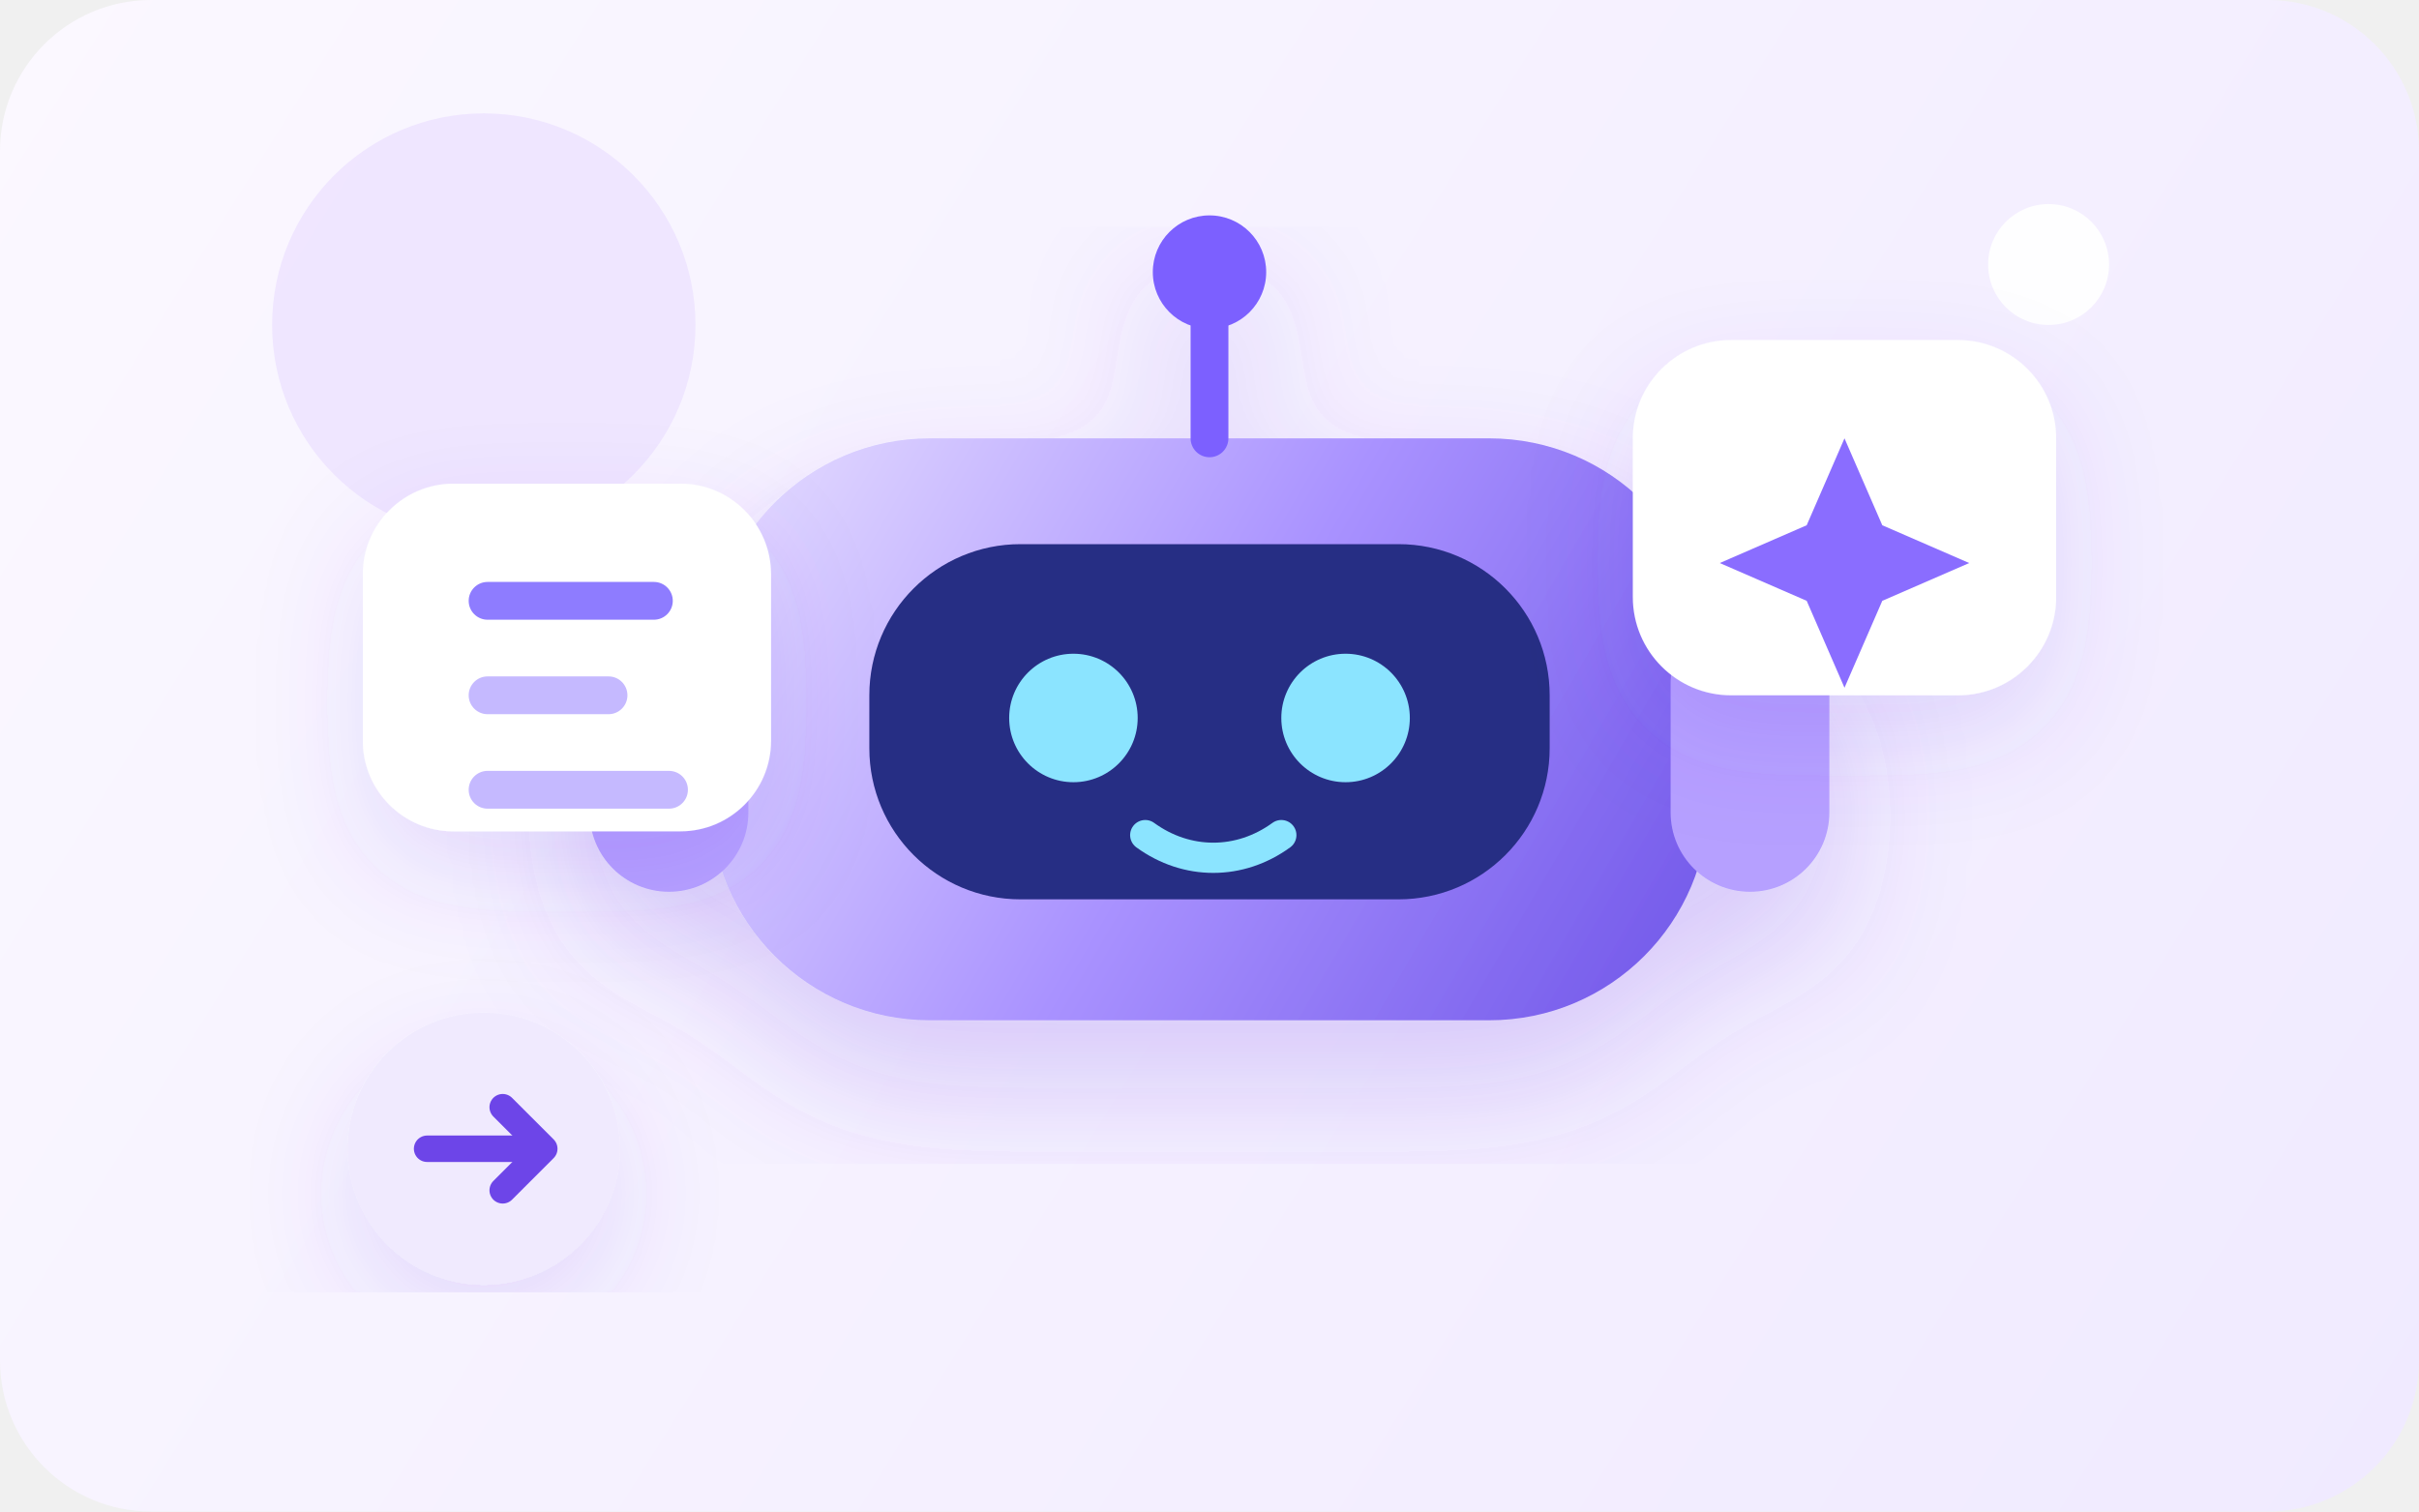
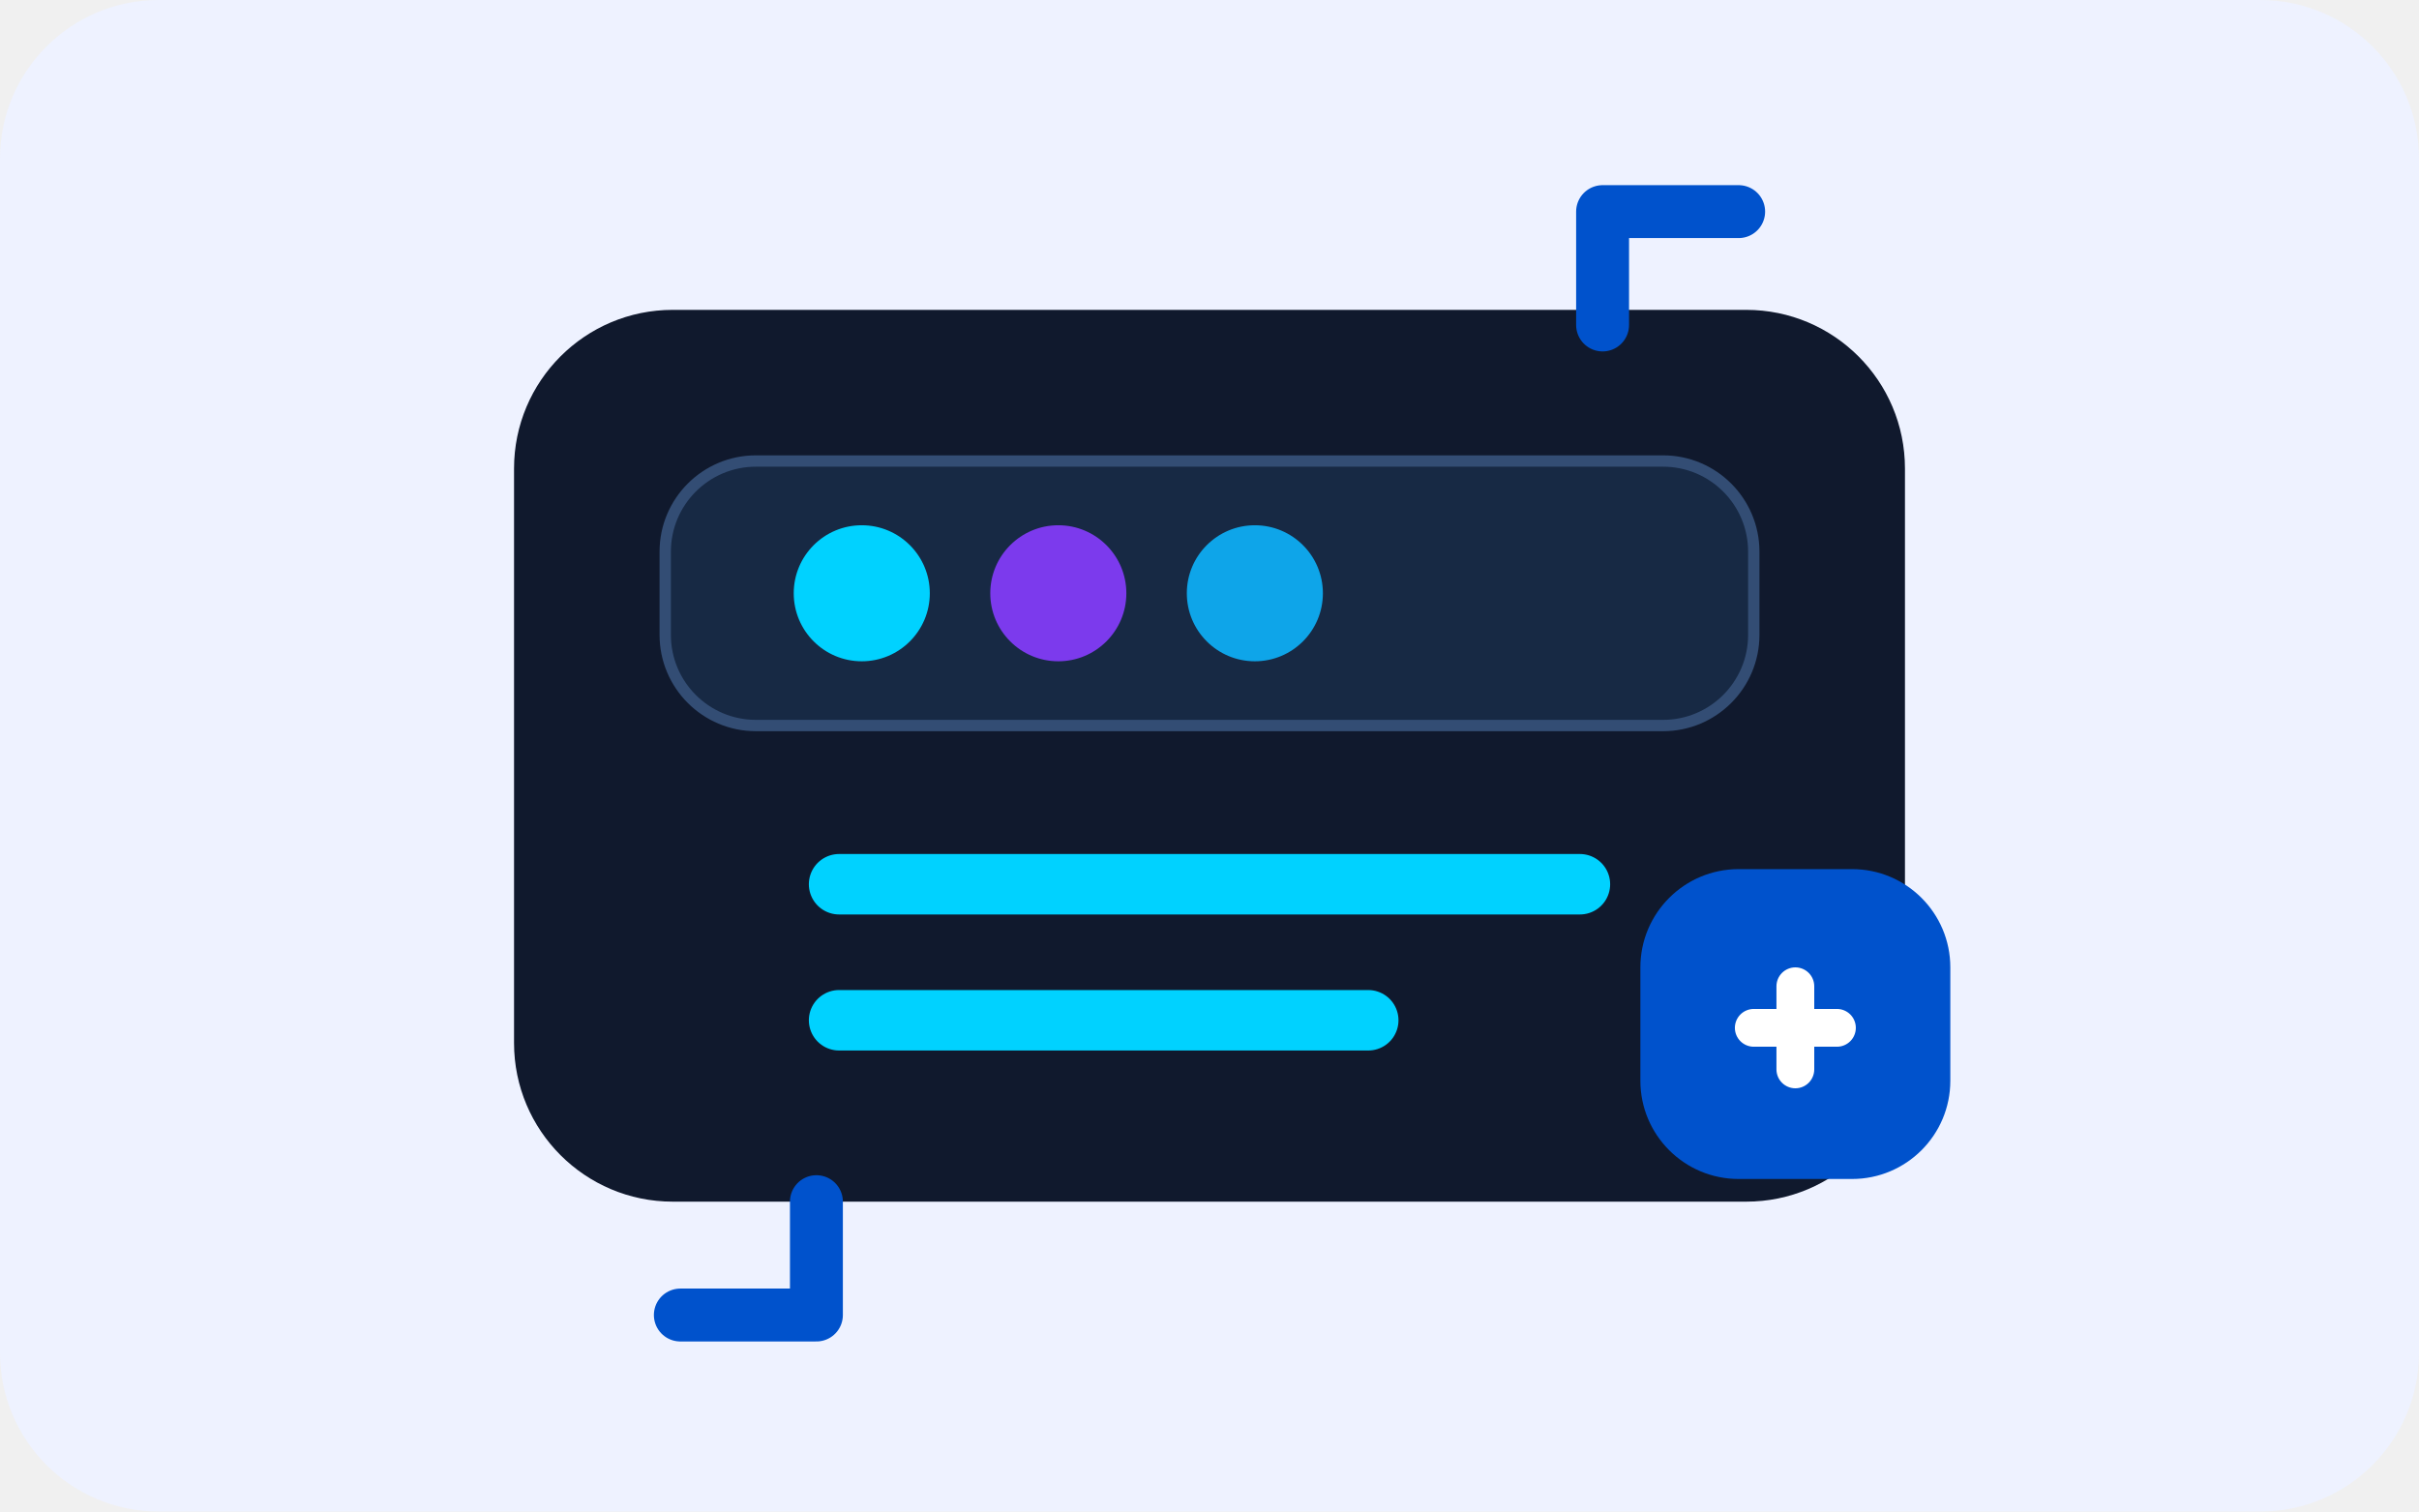
<svg xmlns="http://www.w3.org/2000/svg" width="640" height="400" viewBox="0 0 640 400" fill="none">
-   <rect width="640" height="400" rx="40" fill="url(#bg)" />
-   <circle cx="128" cy="86" r="56" fill="#EEE4FF" opacity="0.9" />
-   <circle cx="542" cy="70" r="16" fill="#FFFFFF" opacity="0.92" />
-   <g filter="url(#shadow)">
-     <rect x="188" y="116" width="264" height="154" rx="58" fill="url(#robot)" />
-     <rect x="230" y="144" width="180" height="94" rx="40" fill="#282D84" />
-     <circle cx="284" cy="190" r="17" fill="#8BE4FF" />
-     <circle cx="356" cy="190" r="17" fill="#8BE4FF" />
-     <path d="M303 221C314 229 328 229 339 221" stroke="#8BE4FF" stroke-width="8" stroke-linecap="round" />
-     <rect x="156" y="160" width="42" height="76" rx="21" fill="#B6A0FF" />
-     <rect x="442" y="160" width="42" height="76" rx="21" fill="#B6A0FF" />
-     <path d="M320 116V82" stroke="#7B61FF" stroke-width="10" stroke-linecap="round" />
-     <circle cx="320" cy="72" r="15" fill="#7B61FF" />
-   </g>
-   <g filter="url(#smallShadow)">
-     <rect x="96" y="128" width="108" height="92" rx="24" fill="white" />
-     <rect x="124" y="154" width="54" height="10" rx="5" fill="#8E7CFF" />
-     <rect x="124" y="179" width="42" height="10" rx="5" fill="#C5B9FF" />
-     <rect x="124" y="204" width="58" height="10" rx="5" fill="#C5B9FF" />
-   </g>
-   <g filter="url(#smallShadow)">
-     <rect x="432" y="90" width="112" height="94" rx="26" fill="white" />
-     <path d="M488 116L498 139L521 149L498 159L488 182L478 159L455 149L478 139L488 116Z" fill="#8A6DFF" />
-   </g>
-   <g filter="url(#smallShadow)">
-     <circle cx="128" cy="304" r="36" fill="#F0EAFE" />
-     <path d="M113 304H142" stroke="#6D45E8" stroke-width="7" stroke-linecap="round" />
-     <path d="M133 293L144 304L133 315" stroke="#6D45E8" stroke-width="7" stroke-linecap="round" stroke-linejoin="round" />
-   </g>
-   <defs>
-     <linearGradient id="bg" x1="0" y1="0" x2="640" y2="400" gradientUnits="userSpaceOnUse">
-       <stop stop-color="#FBF8FF" />
-       <stop offset="1" stop-color="#F0EAFF" />
-     </linearGradient>
-     <linearGradient id="robot" x1="188" y1="116" x2="452" y2="270" gradientUnits="userSpaceOnUse">
-       <stop stop-color="#E7DFFF" />
-       <stop offset="0.5" stop-color="#A992FF" />
-       <stop offset="1" stop-color="#6F55E8" />
-     </linearGradient>
-     <filter id="shadow" x="118" y="42" width="404" height="266" filterUnits="userSpaceOnUse" color-interpolation-filters="sRGB">
-       <feDropShadow dx="0" dy="18" stdDeviation="18" flood-color="#6D45E8" flood-opacity="0.22" />
-     </filter>
-     <filter id="smallShadow" x="66" y="62" width="508" height="280" filterUnits="userSpaceOnUse" color-interpolation-filters="sRGB">
-       <feDropShadow dx="0" dy="12" stdDeviation="14" flood-color="#6D45E8" flood-opacity="0.14" />
-     </filter>
-   </defs>
+   <rect width="640" height="400" rx="42" fill="#EEF2FF" />
+   <rect x="136" y="82" width="368" height="236" rx="42" fill="#10192D" />
+   <rect x="176" y="122" width="288" height="70" rx="24" fill="#172944" stroke="#334D74" stroke-width="3" />
+   <path d="M222 234h196M222 270h140" stroke="#00D2FF" stroke-width="16" stroke-linecap="round" />
+   <circle cx="228" cy="157" r="18" fill="#00D2FF" />
+   <circle cx="280" cy="157" r="18" fill="#7C3AED" />
+   <circle cx="332" cy="157" r="18" fill="#0EA5E9" />
+   <path d="M424 86v-30M424 56h36M216 318v30M216 348h-36" stroke="#0052CC" stroke-width="14" stroke-linecap="round" />
+   <rect x="434" y="230" width="82" height="82" rx="26" fill="#0052CC" />
+   <path d="M464 272h22M475 261v22" stroke="white" stroke-width="10" stroke-linecap="round" />
</svg>
